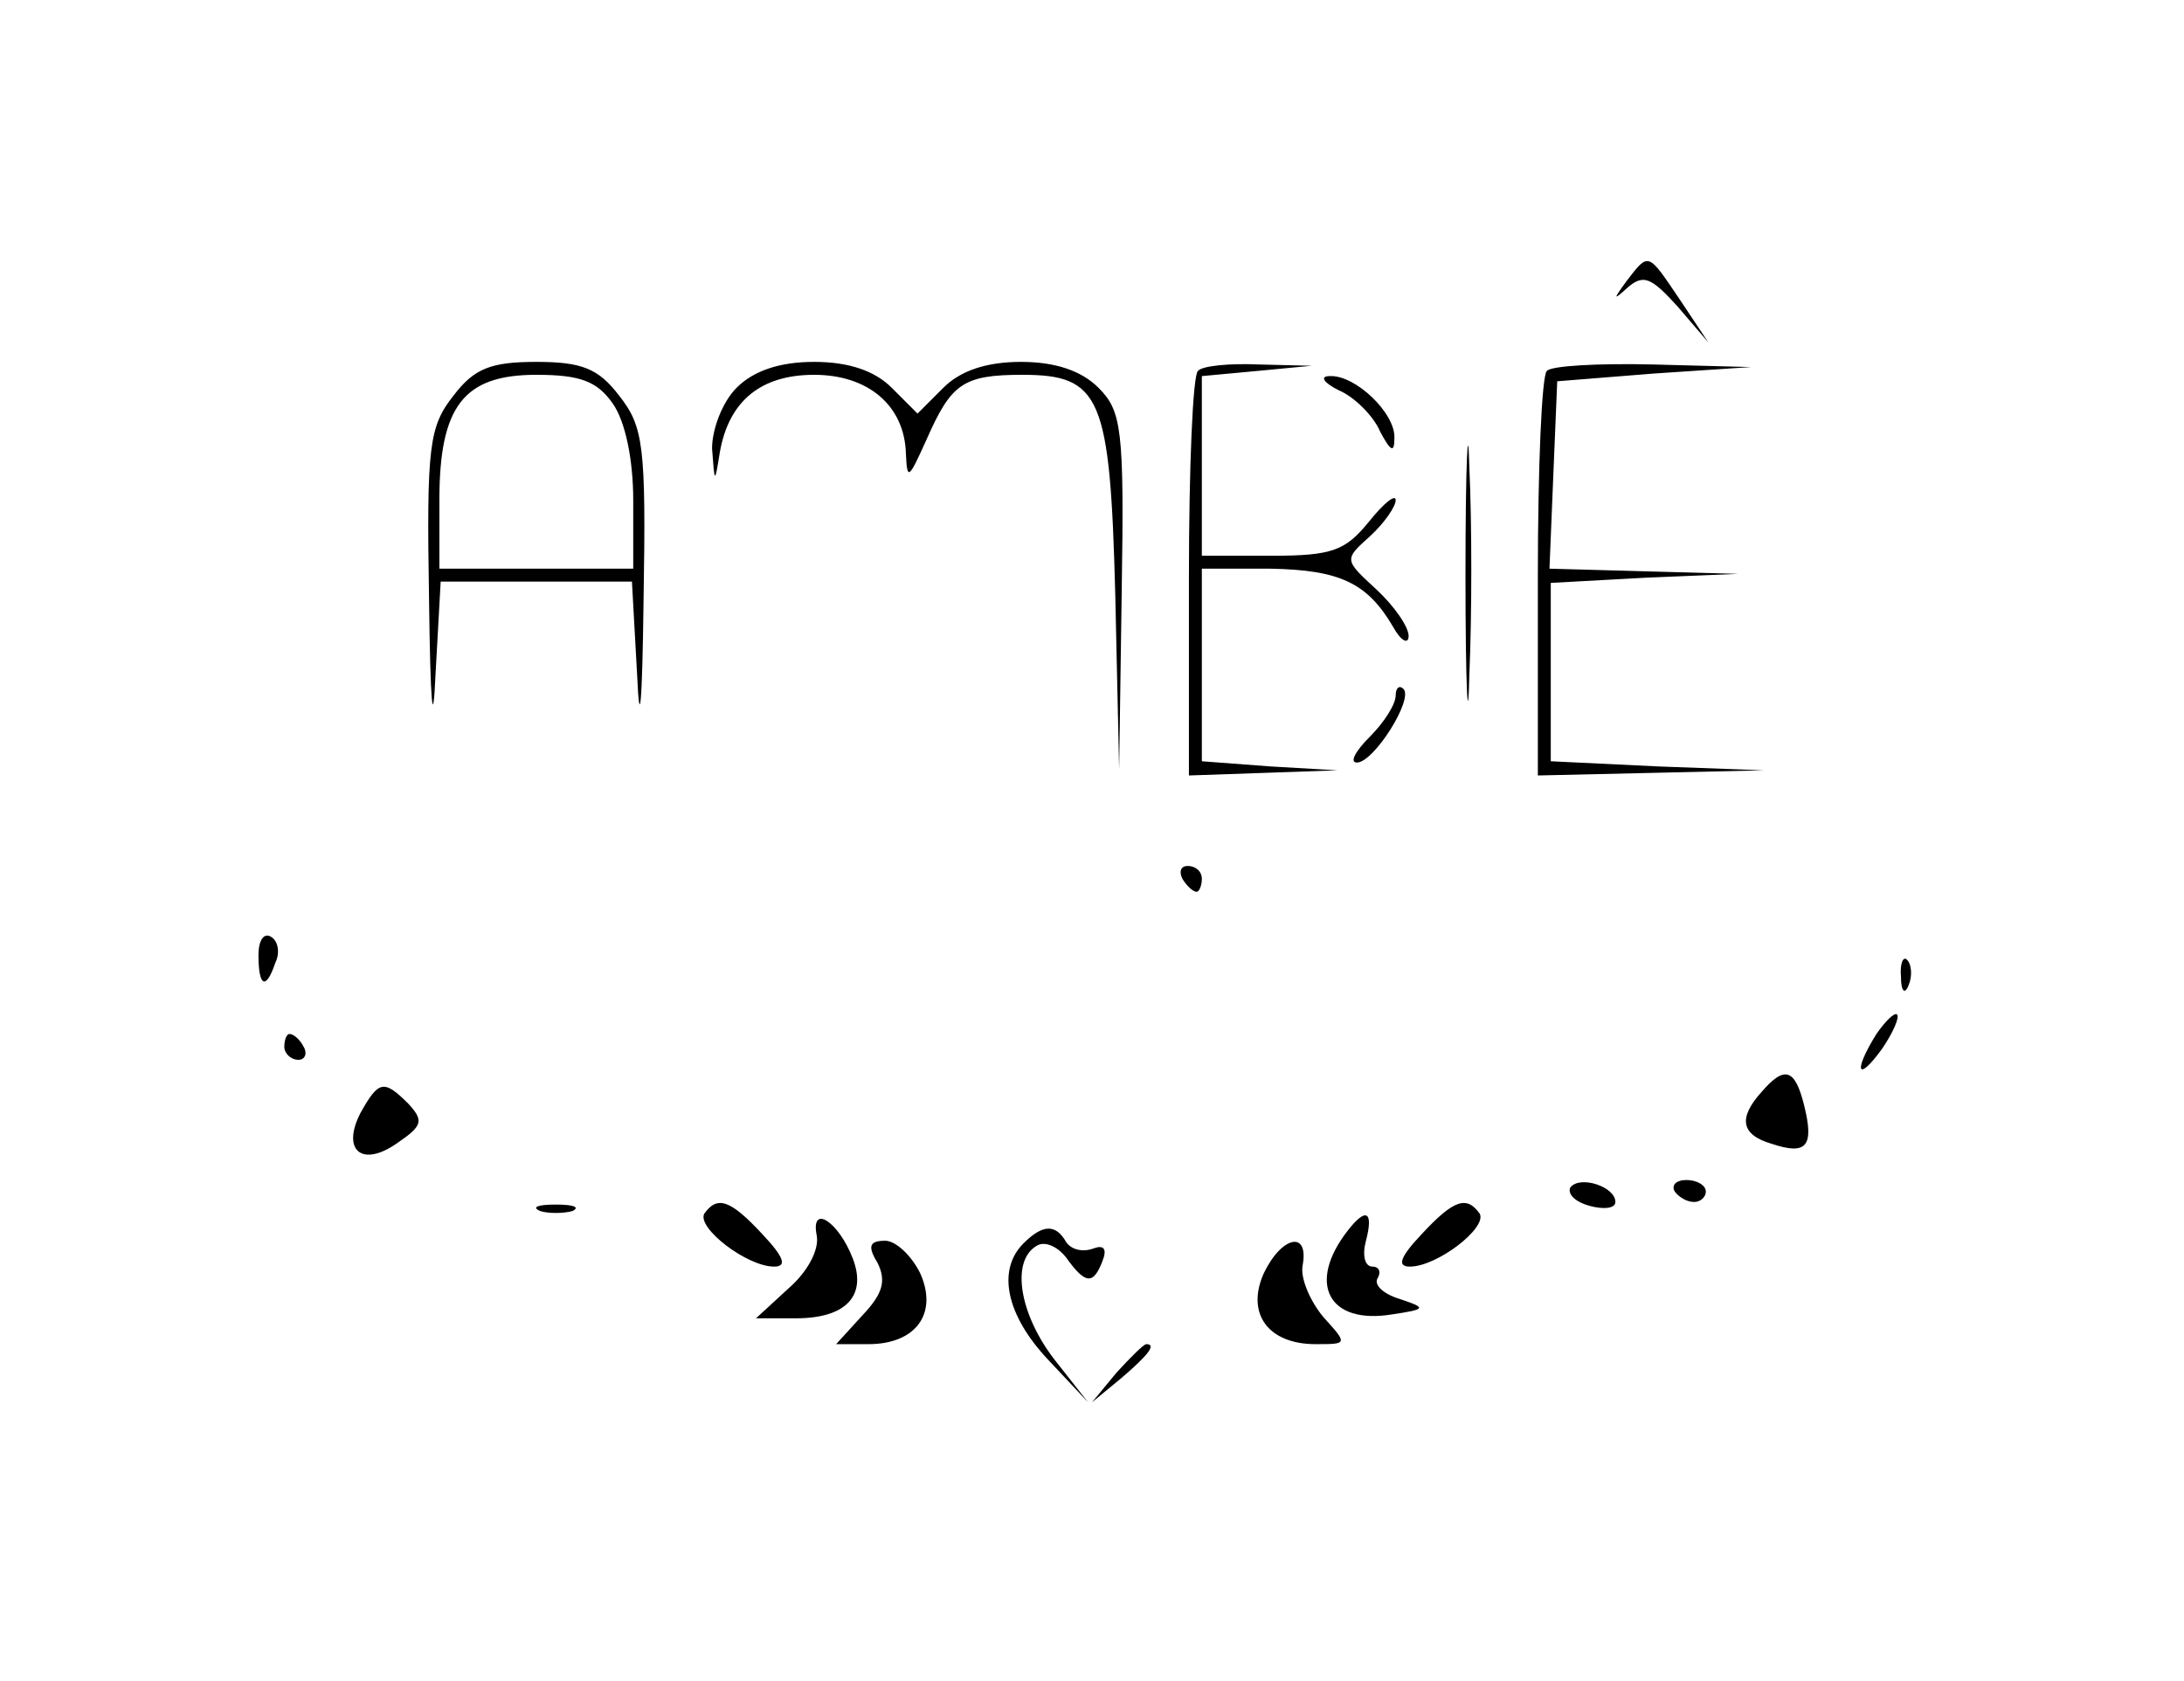
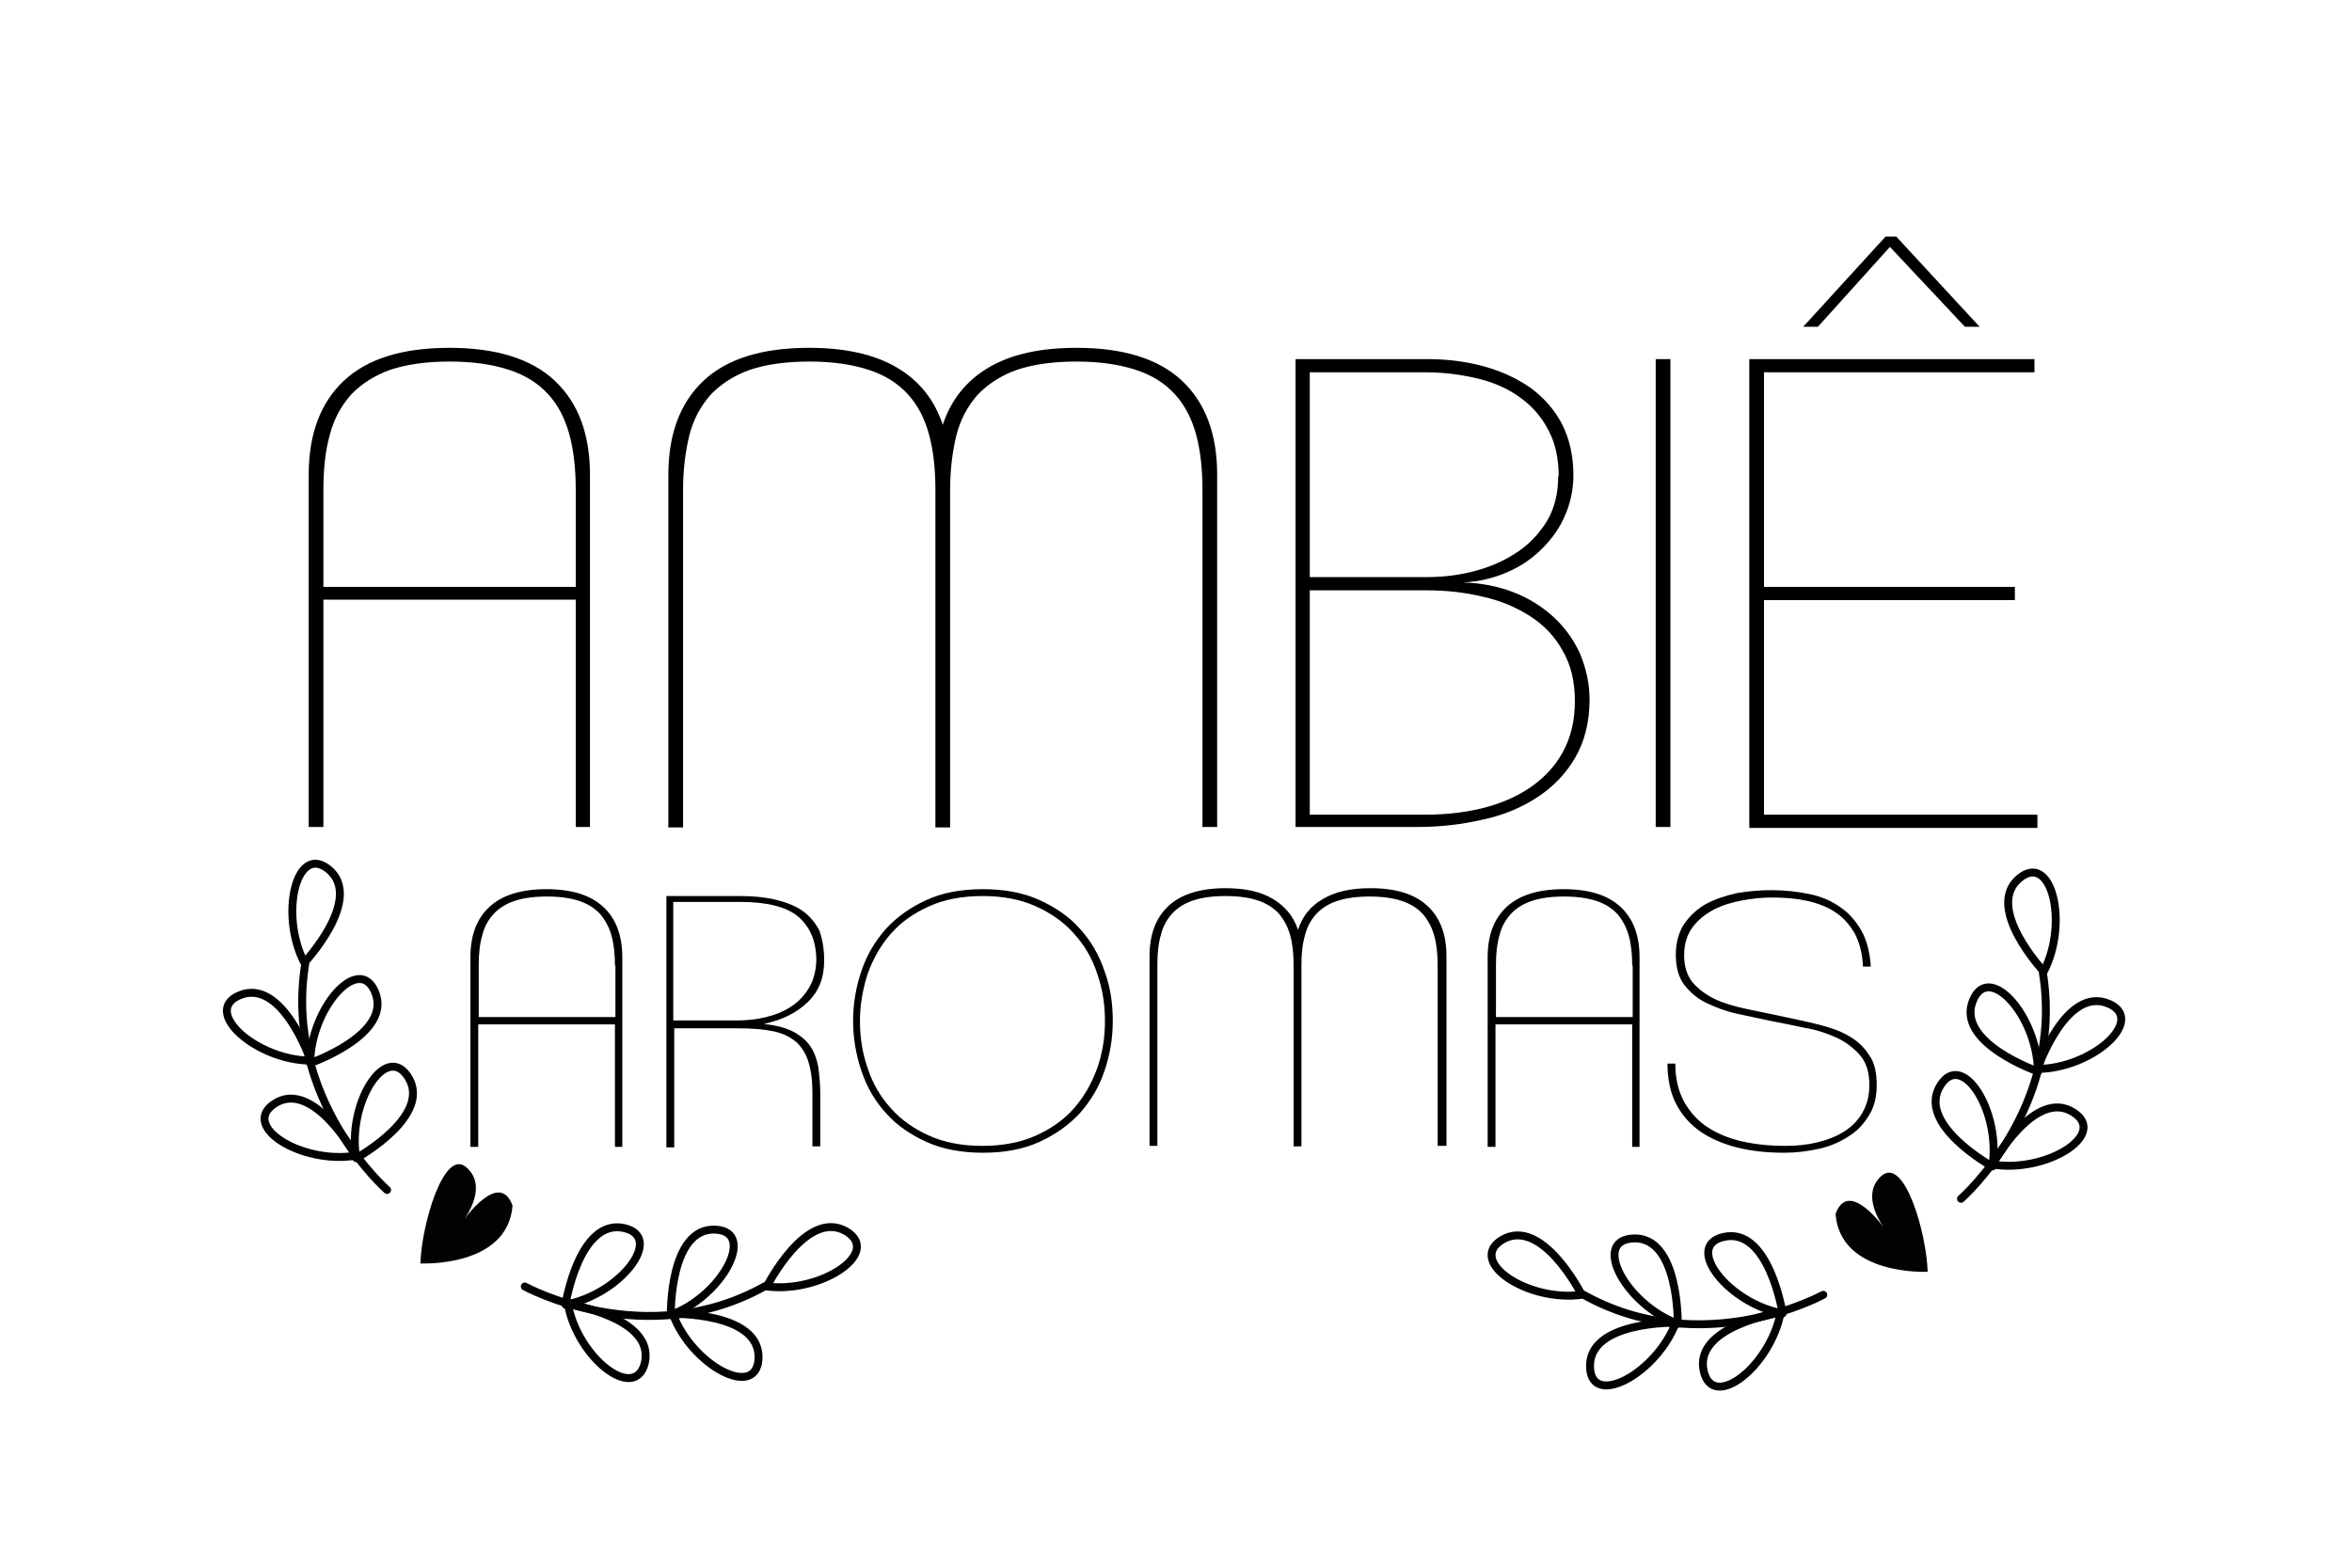
- <svg xmlns="http://www.w3.org/2000/svg" version="1" width="225.333" height="173.333" viewBox="0 0 169 130">
-   <path d="M125.9 21.7c-1.1 1.5-1.1 1.6.1.5 1.2-1 1.8-.7 3.8 1.5l2.4 2.8-2.2-3.3c-2.5-3.7-2.4-3.7-4.1-1.5zm-90.8 8.9c-1.9 2.4-2.1 3.9-1.9 15.8.1 8.1.3 10.3.5 5.8l.4-7.2h14.8l.4 7.2c.2 4.5.4 2.3.5-5.8.2-11.9 0-13.4-1.9-15.8-1.6-2.1-2.9-2.6-6.4-2.6-3.5 0-4.8.5-6.4 2.6zm12.3.6c1 1.4 1.6 4.4 1.6 7.5V44H34v-5.3c0-7.3 1.9-9.7 7.5-9.7 3.4 0 4.7.5 5.9 2.2zM57 30c-1.1 1.1-1.9 3.2-1.9 4.7.2 2.7.2 2.8.6.3.7-4 3.2-6 7.3-6 4.2 0 7 2.4 7.1 6.1.1 2.1.2 2 1.6-1.1 1.9-4.3 2.8-5 7.4-5 6.1 0 6.8 1.7 7.2 17l.3 13.5.2-13.8c.2-12.5 0-13.9-1.8-15.7-1.3-1.3-3.3-2-6-2s-4.7.7-6 2l-2 2-2-2c-1.3-1.3-3.3-2-6-2s-4.7.7-6 2zm35.7-1.3c-.4.3-.7 7.5-.7 16V60l5.8-.2 5.7-.2-5.2-.3-5.3-.4V44h5.3c5.4.1 7.5 1.1 9.5 4.5.6 1.1 1.2 1.4 1.2.7s-1.1-2.3-2.5-3.6c-2.5-2.3-2.5-2.3-.5-4.1 1.1-1 2-2.3 2-2.8s-.9.2-2.1 1.7c-1.8 2.2-2.8 2.6-7.5 2.6H93V29.1l4.3-.4 4.2-.4-4.1-.1c-2.2-.1-4.4.1-4.7.5zm27 0c-.4.3-.7 7.5-.7 16V60l8.8-.2 8.7-.2-8.2-.3-8.3-.4V45.1l7.3-.4 7.2-.3-7.3-.2-7.3-.2.3-7.3.3-7.2 7.5-.6 7.5-.5-7.6-.2c-4.2-.1-7.9.1-8.2.5zm-16.1 1.5c1.2.5 2.7 2 3.2 3.2.8 1.5 1.1 1.7 1.1.5.1-1.9-3-4.9-5-4.8-.8 0-.5.5.7 1.1zm9.8 14.3c0 8.8.2 12.3.3 7.7.2-4.6.2-11.8 0-16-.1-4.2-.3-.5-.3 8.3zm-5.4 9.3c0 .7-.9 2.1-2 3.2s-1.6 2-1 2c1.3 0 4.4-4.9 3.6-5.7-.3-.3-.6-.1-.6.5zM91.5 68c.3.5.8 1 1.1 1 .2 0 .4-.5.4-1 0-.6-.5-1-1.1-1-.5 0-.7.4-.4 1zM20 73.9c0 2.5.6 2.7 1.3.6.4-.8.2-1.7-.3-2-.6-.4-1 .3-1 1.4zm127.1 1.7c0 1.1.3 1.4.6.6.3-.7.2-1.6-.1-1.9-.3-.4-.6.2-.5 1.3zm-1.9 4.4c-1.8 2.9-1.5 3.8.4 1.2.9-1.3 1.4-2.5 1.2-2.7-.2-.2-.9.5-1.6 1.5zM22 81c0 .5.5 1 1.1 1 .5 0 .7-.5.4-1-.3-.6-.8-1-1.1-1-.2 0-.4.4-.4 1zm114.3 3.5c-1.8 2-1.6 3.3.8 4 2.7.9 3.3.2 2.5-3-.7-2.8-1.5-3.1-3.3-1zM27.9 86.1c-1.5 2.9.1 4.3 2.9 2.3 1.9-1.3 2-1.7.8-3-1.9-1.9-2.3-1.8-3.7.7zm93.6 5.8c-.2.5.4 1.1 1.5 1.4 1.1.3 2 .2 2-.3 0-1.2-2.8-2.1-3.5-1.1zm8.1.3c.3.4.9.8 1.5.8.5 0 .9-.4.9-.8 0-.5-.7-.9-1.5-.9s-1.2.4-.9.9zm-87.8 1.5c.6.2 1.8.2 2.5 0 .6-.3.1-.5-1.3-.5-1.4 0-1.9.2-1.2.5zm12.7.2c-.6 1.1 3.3 4.1 5.4 4.1 1 0 .8-.7-.9-2.5-2.5-2.7-3.5-3-4.5-1.6zm55.5 1.6c-1.7 1.8-1.9 2.5-.9 2.5 2.1 0 6-3 5.4-4.1-1-1.4-2-1.1-4.5 1.6zm-46.8.1c.2 1.1-.7 2.8-2.2 4.1l-2.5 2.3h3.1c3.8 0 5.5-1.7 4.4-4.6-1.1-2.9-3.3-4.3-2.8-1.8z" />
-   <path d="M104.3 95.2c-3.2 4.1-1.5 7.3 3.4 6.5 2.7-.4 2.7-.5.6-1.2-1.3-.4-2-1.1-1.7-1.6.3-.5.1-.9-.4-.9-.6 0-.8-.9-.5-2 .6-2.3 0-2.6-1.4-.8zm-25.1 1c-2.1 2.1-1.3 5.6 1.9 9l3.1 3.3-2.6-3.3c-2.7-3.5-3.4-7.6-1.4-8.8.6-.4 1.6 0 2.3.9 1.5 2.1 2.1 2.1 2.8.3.4-1 .1-1.3-.7-1-.8.3-1.7.1-2.1-.5-.8-1.4-1.8-1.4-3.3.1zm-11.3 1.5c.7 1.4.4 2.4-1.1 4l-2.1 2.3h2.5c3.7 0 5.4-2.4 4-5.5-.7-1.4-1.9-2.5-2.7-2.5-1.2 0-1.4.4-.6 1.7z" />
-   <path d="M97.8 98.5c-1.4 3.1.3 5.5 4 5.5 2.5 0 2.5 0 .6-2.1-1-1.2-1.8-3-1.6-4 .5-2.7-1.6-2.3-3 .6zm-11.4 7.7l-1.9 2.3 2.3-1.9c2.1-1.8 2.7-2.6 1.9-2.6-.2 0-1.2 1-2.3 2.2z" />
+ <svg xmlns="http://www.w3.org/2000/svg" id="Camada_1" viewBox="0 0 480 320">
+   <style>.st0{fill:#010202}.st1{fill:none;stroke:#010202;stroke-width:1.617;stroke-linecap:round;stroke-linejoin:round;stroke-miterlimit:10}</style>
+   <path d="M117.5 168.8v-46.4H66v46.4h-3V96.9c0-8.3 2.4-14.7 7.2-19.2 4.8-4.5 12-6.7 21.5-6.7s16.7 2.2 21.5 6.7c4.8 4.5 7.2 10.9 7.2 19.2v71.9h-2.9zm0-68.8c0-4.2-.4-8-1.3-11.3-.9-3.3-2.3-6-4.3-8.2-2-2.2-4.6-3.9-8-5-3.3-1.1-7.4-1.7-12.1-1.7-4.9 0-8.9.6-12.2 1.7-3.3 1.2-5.9 2.9-8 5.1-2 2.3-3.5 5-4.3 8.2C66.4 92 66 95.7 66 100v19.8h51.5V100zm127.9 68.8V100c0-4.2-.4-8-1.3-11.3-.9-3.3-2.3-6-4.3-8.2-2-2.2-4.6-3.9-8-5-3.3-1.1-7.4-1.7-12.1-1.7-4.9 0-8.9.6-12.2 1.7-3.3 1.2-5.9 2.9-8 5.1-2 2.3-3.5 5-4.3 8.2-.8 3.2-1.3 7-1.3 11.2v68.9h-3V100c0-4.2-.4-8-1.3-11.3-.9-3.3-2.3-6-4.3-8.2-2-2.2-4.6-3.9-8-5-3.3-1.1-7.4-1.7-12.1-1.7-4.9 0-8.9.6-12.2 1.7-3.3 1.2-5.9 2.9-8 5.1-2 2.3-3.5 5-4.3 8.2-.8 3.2-1.3 7-1.3 11.2v68.9h-3v-72c0-8.3 2.4-14.7 7.2-19.2 4.8-4.5 12-6.7 21.5-6.7 7.3 0 13.3 1.3 17.9 4 4.6 2.7 7.7 6.6 9.4 11.7 1.7-5.1 4.8-9 9.4-11.7 4.6-2.7 10.5-4 17.9-4 9.5 0 16.7 2.2 21.5 6.7 4.8 4.5 7.2 10.9 7.2 19.2v71.9h-3zm79-26c0 4.6-1 8.5-2.9 11.8-1.9 3.3-4.5 6-7.7 8.1-3.2 2.1-6.9 3.7-11.2 4.6-4.3 1-8.7 1.5-13.2 1.5h-25V73.3h26.8c4.2 0 8.1.5 11.7 1.5 3.6 1 6.8 2.5 9.5 4.4 2.7 2 4.9 4.5 6.4 7.4 1.5 3 2.3 6.4 2.3 10.4 0 2.9-.6 5.7-1.7 8.2-1.1 2.6-2.7 4.8-4.7 6.8s-4.3 3.6-7.1 4.8c-2.7 1.2-5.7 1.9-9 2.1 3.8.1 7.2.8 10.3 2 3.1 1.2 5.8 2.9 8.1 5s4.1 4.6 5.4 7.4c1.3 3.1 2 6.2 2 9.5zm-6.3-45.6c0-3.6-.7-6.8-2.1-9.4-1.4-2.7-3.3-4.9-5.7-6.6-2.4-1.8-5.3-3.1-8.6-3.9-3.3-.8-6.8-1.3-10.6-1.3h-23.8v41.8h23.8c3.5 0 6.8-.4 10.1-1.3s6.1-2.2 8.6-3.9c2.5-1.7 4.5-3.9 6-6.4 1.5-2.6 2.2-5.6 2.2-9zm3.3 45.9c0-4-.8-7.4-2.5-10.3-1.6-2.9-3.8-5.2-6.6-7-2.8-1.8-6-3.2-9.7-4-3.7-.9-7.5-1.3-11.5-1.3h-23.8v45.8h23.4c4.1 0 8-.4 11.7-1.3 3.7-.9 7-2.3 9.8-4.2 2.8-1.9 5.1-4.3 6.7-7.2 1.7-3.1 2.5-6.5 2.5-10.5zm16.5 25.7V73.3h3v95.5h-3zm19.1 0V73.3h58.2V76H360v43.8h51.2v2.7H360v43.8h55.8v2.7H357zm44-102.1l-15.3-16.3L371 66.7h-3l16.8-18.4h2.2l17 18.4h-3zM125.5 234.1v-25H97.6v25H96v-38.7c0-4.5 1.3-7.9 3.9-10.3 2.6-2.4 6.5-3.6 11.6-3.6 5.2 0 9 1.2 11.6 3.6 2.6 2.4 3.9 5.8 3.9 10.3v38.7h-1.5zm0-37c0-2.3-.2-4.3-.7-6.1-.5-1.8-1.3-3.2-2.3-4.4-1.1-1.2-2.5-2.1-4.3-2.7-1.8-.6-4-.9-6.6-.9-2.6 0-4.8.3-6.6.9-1.8.6-3.2 1.5-4.3 2.7a9.8 9.8 0 0 0-2.3 4.4c-.5 1.7-.7 3.7-.7 6v10.6h27.9v-10.5zm42.7-1c0 3.5-1.1 6.3-3.4 8.5s-5.2 3.6-8.9 4.4c2.5.3 4.5.8 6 1.6s2.7 1.8 3.5 3c.8 1.2 1.3 2.6 1.6 4.2.2 1.6.4 3.4.4 5.3V234h-1.6v-11c0-2.5-.3-4.6-.8-6.2-.5-1.7-1.4-3.1-2.5-4.1-1.2-1-2.7-1.8-4.7-2.2-1.9-.4-4.3-.6-7.2-.6h-13v24.3H136v-51.3h14.9c2.6 0 5 .2 7.2.7 2.1.5 4 1.2 5.5 2.2 1.5 1 2.7 2.4 3.6 4.1.6 1.6 1 3.7 1 6.2zm-1.6-.5c-.1-3.6-1.3-6.4-3.7-8.5-2.4-2-6.4-3-11.8-3h-13.7v24.2h12.9c2.1 0 4.1-.2 6.1-.7 2-.5 3.7-1.2 5.3-2.3 1.5-1 2.7-2.4 3.6-4 .8-1.5 1.3-3.4 1.3-5.7zm60.5 12.8c0 3.6-.6 7-1.7 10.2-1.1 3.3-2.8 6.1-5 8.6-2.2 2.4-5 4.4-8.3 5.9-3.3 1.5-7.1 2.2-11.5 2.2-4.3 0-8.2-.7-11.5-2.2-3.3-1.5-6.1-3.4-8.3-5.9-2.2-2.4-3.9-5.3-5-8.6s-1.7-6.7-1.7-10.2.6-7 1.7-10.2c1.1-3.3 2.8-6.1 5-8.6 2.2-2.4 5-4.4 8.3-5.9 3.3-1.5 7.1-2.2 11.5-2.2 4.3 0 8.2.7 11.5 2.2 3.3 1.5 6.1 3.4 8.3 5.9 2.2 2.4 3.9 5.3 5 8.6 1.2 3.2 1.7 6.6 1.7 10.2zm-1.6 0c0-3.4-.5-6.6-1.6-9.7-1-3.1-2.6-5.8-4.7-8.1-2.1-2.4-4.7-4.2-7.8-5.6-3.1-1.4-6.7-2.1-10.9-2.1-4.1 0-7.8.7-10.9 2.1-3.1 1.4-5.7 3.2-7.8 5.6-2.1 2.4-3.6 5.1-4.7 8.1-1 3.1-1.6 6.3-1.6 9.7 0 3.4.5 6.6 1.6 9.7 1 3.1 2.6 5.8 4.7 8.1 2.1 2.4 4.7 4.2 7.8 5.6 3.1 1.4 6.7 2.1 10.9 2.1 4.1 0 7.8-.7 10.9-2.1 3.1-1.4 5.7-3.2 7.8-5.6 2.1-2.4 3.6-5.1 4.7-8.1 1.1-3.1 1.6-6.3 1.6-9.7zm67.9 25.7v-37c0-2.3-.2-4.3-.7-6.1-.5-1.8-1.3-3.2-2.3-4.4-1.1-1.2-2.5-2.1-4.3-2.7-1.8-.6-4-.9-6.6-.9-2.6 0-4.8.3-6.6.9-1.8.6-3.2 1.5-4.3 2.7a9.8 9.8 0 0 0-2.3 4.4c-.5 1.7-.7 3.7-.7 6v37H264v-37c0-2.3-.2-4.3-.7-6.1-.5-1.8-1.3-3.2-2.3-4.4-1.1-1.2-2.5-2.1-4.3-2.7-1.8-.6-4-.9-6.6-.9-2.6 0-4.8.3-6.6.9-1.8.6-3.2 1.5-4.3 2.7a9.8 9.8 0 0 0-2.3 4.4c-.5 1.7-.7 3.7-.7 6v37h-1.6v-38.7c0-4.5 1.3-7.9 3.9-10.3 2.6-2.4 6.5-3.6 11.6-3.6 4 0 7.2.7 9.7 2.2 2.5 1.5 4.2 3.6 5.1 6.3.9-2.8 2.6-4.9 5.1-6.3 2.5-1.5 5.7-2.2 9.7-2.2 5.2 0 9 1.2 11.6 3.6 2.6 2.4 3.9 5.8 3.9 10.3v38.7h-1.8zm39.7 0v-25h-27.9v25h-1.6v-38.7c0-4.5 1.3-7.9 3.9-10.3 2.6-2.4 6.5-3.6 11.6-3.6 5.2 0 9 1.2 11.6 3.6 2.6 2.4 3.9 5.8 3.9 10.3v38.7h-1.5zm0-37c0-2.3-.2-4.3-.7-6.1-.5-1.8-1.3-3.2-2.3-4.4-1.1-1.2-2.5-2.1-4.3-2.7-1.8-.6-4-.9-6.6-.9-2.6 0-4.8.3-6.6.9-1.8.6-3.2 1.5-4.3 2.7a9.8 9.8 0 0 0-2.3 4.4c-.5 1.7-.7 3.7-.7 6v10.6h27.9v-10.5zm49.9 24.4c0 2.4-.5 4.5-1.6 6.2-1 1.7-2.4 3.2-4.2 4.3-1.7 1.1-3.7 2-6 2.5s-4.6.8-7.1.8c-3.3 0-6.4-.3-9.3-1-2.9-.7-5.5-1.8-7.6-3.2-2.2-1.5-3.9-3.4-5.1-5.7-1.2-2.3-1.8-5.1-1.8-8.3h1.6c0 3 .6 5.6 1.8 7.8 1.2 2.1 2.8 3.9 4.8 5.2 2 1.3 4.4 2.3 7.1 2.9 2.7.6 5.6.9 8.7.9 2.3 0 4.4-.2 6.5-.7 2.1-.5 3.9-1.2 5.5-2.2 1.6-1 2.9-2.3 3.8-3.9.9-1.6 1.4-3.4 1.4-5.6 0-2.6-.6-4.6-1.9-6.1-1.3-1.5-2.9-2.7-4.8-3.6-2-.9-4.1-1.6-6.5-2-2.4-.5-4.7-1-6.9-1.4-2.4-.5-4.7-1-7-1.5s-4.3-1.3-6.2-2.2c-1.9-.9-3.3-2.2-4.5-3.7-1.1-1.5-1.7-3.5-1.7-6.1 0-2.5.6-4.6 1.7-6.3 1.2-1.7 2.7-3.1 4.5-4.1 1.9-1 4-1.7 6.3-2.2 2.3-.4 4.7-.6 7-.6 2.8 0 5.4.3 7.8.8 2.4.5 4.5 1.4 6.3 2.7 1.8 1.2 3.2 2.9 4.3 4.8 1.1 2 1.7 4.4 1.9 7.3h-1.6c-.1-2.6-.7-4.8-1.6-6.6-1-1.8-2.3-3.3-3.9-4.4-1.6-1.1-3.6-1.9-5.8-2.4-2.3-.5-4.7-.7-7.2-.7-2 0-4.1.2-6.2.6-2.1.4-4.1 1-5.8 1.9-1.7.9-3.2 2.1-4.3 3.6-1.1 1.5-1.7 3.4-1.7 5.7 0 2.3.6 4.1 1.7 5.5 1.2 1.4 2.7 2.5 4.5 3.4 1.9.9 4 1.5 6.3 2l7.2 1.5c2.7.6 5.2 1.1 7.6 1.7 2.4.6 4.5 1.3 6.2 2.3 1.8 1 3.2 2.3 4.2 3.9 1.1 1.4 1.6 3.5 1.6 6.2z" />
+   <path class="st0" d="M393.4 259.6s-17.8.9-18.8-11.8c2.7-7.5 10.1 3.1 10.1 3.1s-5.4-6.8-.7-10.9c4.7-4 9.2 11.9 9.4 19.6z" />
+   <path class="st1" d="M400.2 244.7s21.2-18.5 16.7-46.2m.2-.2s-12.3-13.1-4.9-19.1c6.5-5.2 10 9.2 4.9 19.1z" />
+   <path class="st1" d="M415.9 218.7s-17-5.9-13.2-14.6c3.3-7.7 13.1 3.4 13.2 14.6z" />
+   <path class="st1" d="M415.8 218.2s5.8-17.1 14.6-13.3c7.6 3.3-3.4 13.2-14.6 13.3zm-9.2 19.9s-15.8-8.7-10.5-16.7c4.5-6.9 12.3 5.7 10.5 16.7z" />
+   <path class="st1" d="M406.6 237.7s8.7-15.8 16.6-10.6c7 4.5-5.6 12.4-16.6 10.6zm-34.5 26.6s-24.7 13.6-49.1-.1m-.2.1s-8.1-16.1-16.3-11.2c-7.1 4.4 5.2 12.7 16.3 11.2z" />
+   <path class="st1" d="M342.4 270.2s.3-18-9.2-17.4c-8.4.5-1.3 13.5 9.2 17.4z" />
+   <path class="st1" d="M342 270s-18-.4-17.5 9.2c.4 8.2 13.5 1.2 17.5-9.2zm21.8-1.9s-2.8-17.8-12.1-15.6c-8.1 1.9 1.1 13.6 12.1 15.6z" />
+   <path class="st1" d="M363.4 267.9s-17.8 2.7-15.7 12c1.9 8.2 13.6-1 15.7-12z" />
+   <path class="st0" d="M85.8 257.9s17.8.9 18.8-11.8c-2.7-7.5-10.1 3.1-10.1 3.1s5.4-6.8.7-10.9c-4.6-4.1-9.2 11.8-9.4 19.6z" />
+   <path class="st1" d="M79 242.9s-21.2-18.5-16.7-46.2m-.2-.2s12.3-13.1 4.9-19.1c-6.5-5.2-10 9.2-4.9 19.1z" />
+   <path class="st1" d="M63.3 217s17-5.9 13.2-14.6c-3.3-7.7-13.1 3.4-13.2 14.6z" />
+   <path class="st1" d="M63.4 216.5s-5.8-17.1-14.6-13.3c-7.6 3.3 3.5 13.2 14.6 13.3zm9.3 19.9s15.8-8.7 10.5-16.7c-4.6-6.9-12.4 5.7-10.5 16.7zm-.1-.5s-8.7-15.8-16.6-10.6c-7 4.6 5.6 12.4 16.6 10.6zm34.5 26.7s24.7 13.6 49.1-.1m.3.1s8.1-16.1 16.3-11.2c7.1 4.4-5.3 12.6-16.3 11.2z" />
+   <path class="st1" d="M136.9 268.4s-.3-18 9.2-17.4c8.3.5 1.2 13.6-9.2 17.4z" />
+   <path class="st1" d="M137.3 268.2s18-.4 17.5 9.2c-.5 8.3-13.6 1.3-17.5-9.2zm-21.9-1.9s2.8-17.8 12.1-15.6c8.1 2-1.1 13.6-12.1 15.6z" />
+   <path class="st1" d="M115.9 266.2s17.8 2.7 15.7 12c-2 8.1-13.7-1-15.7-12z" />
</svg>
